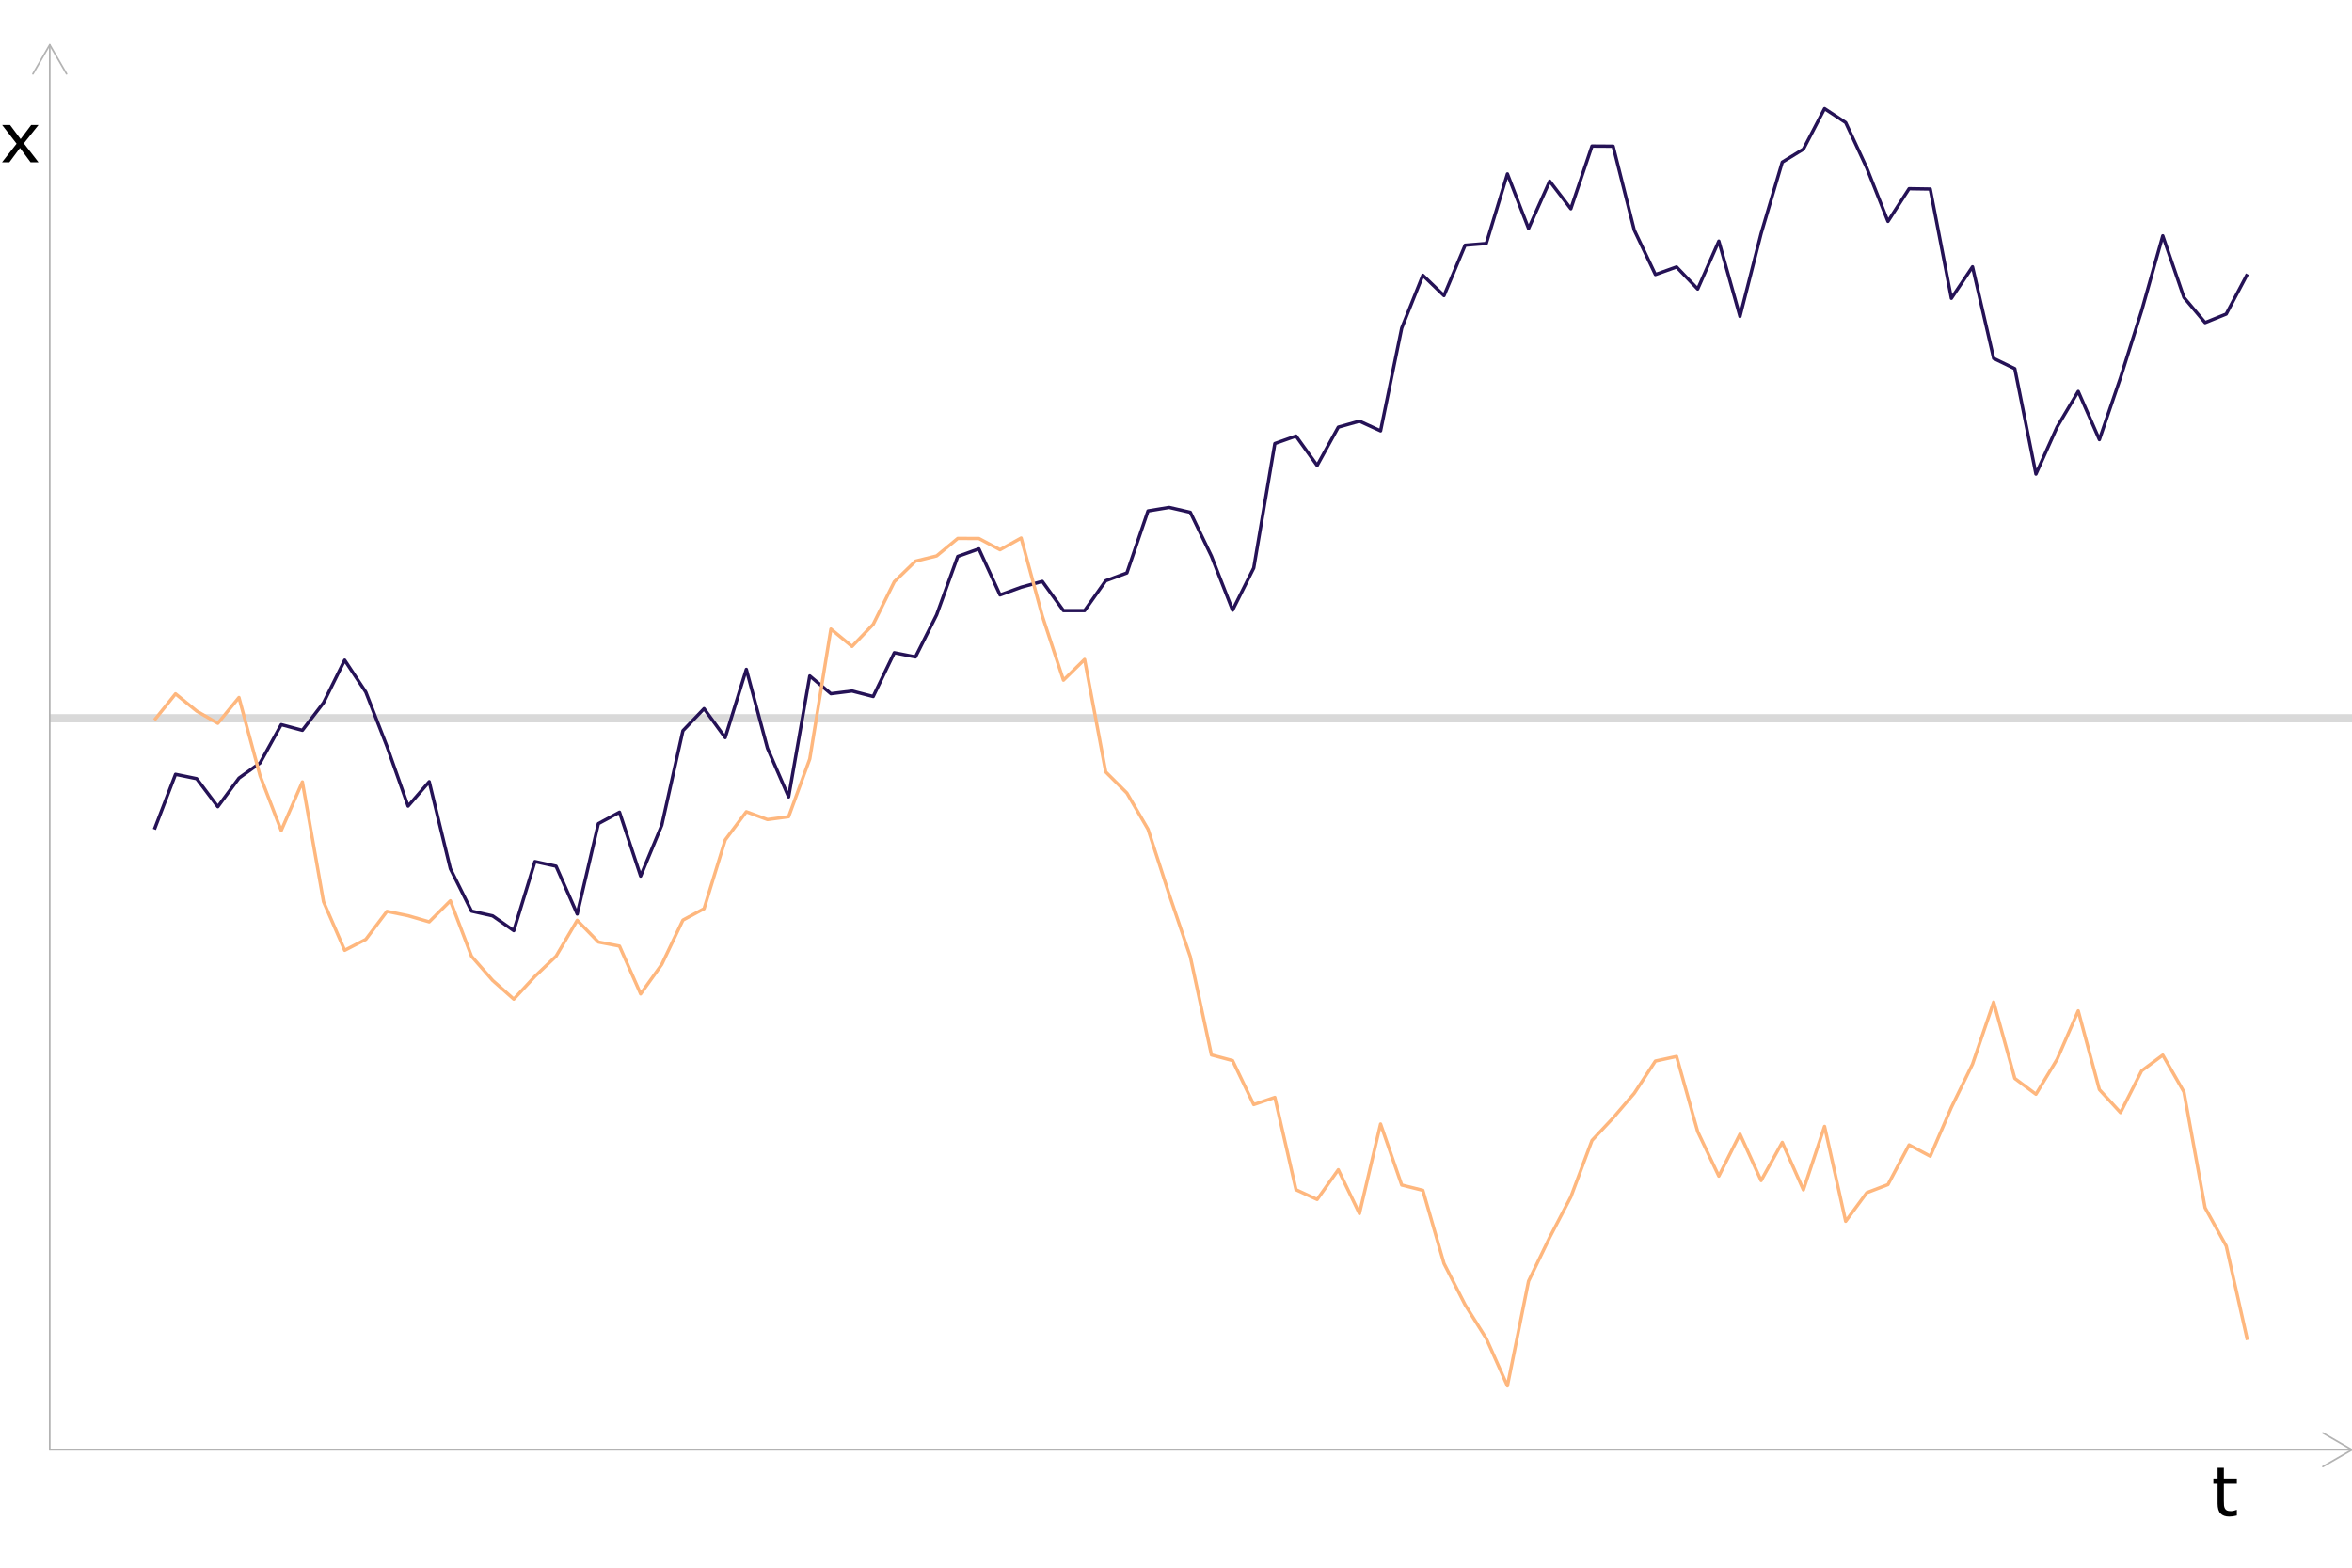
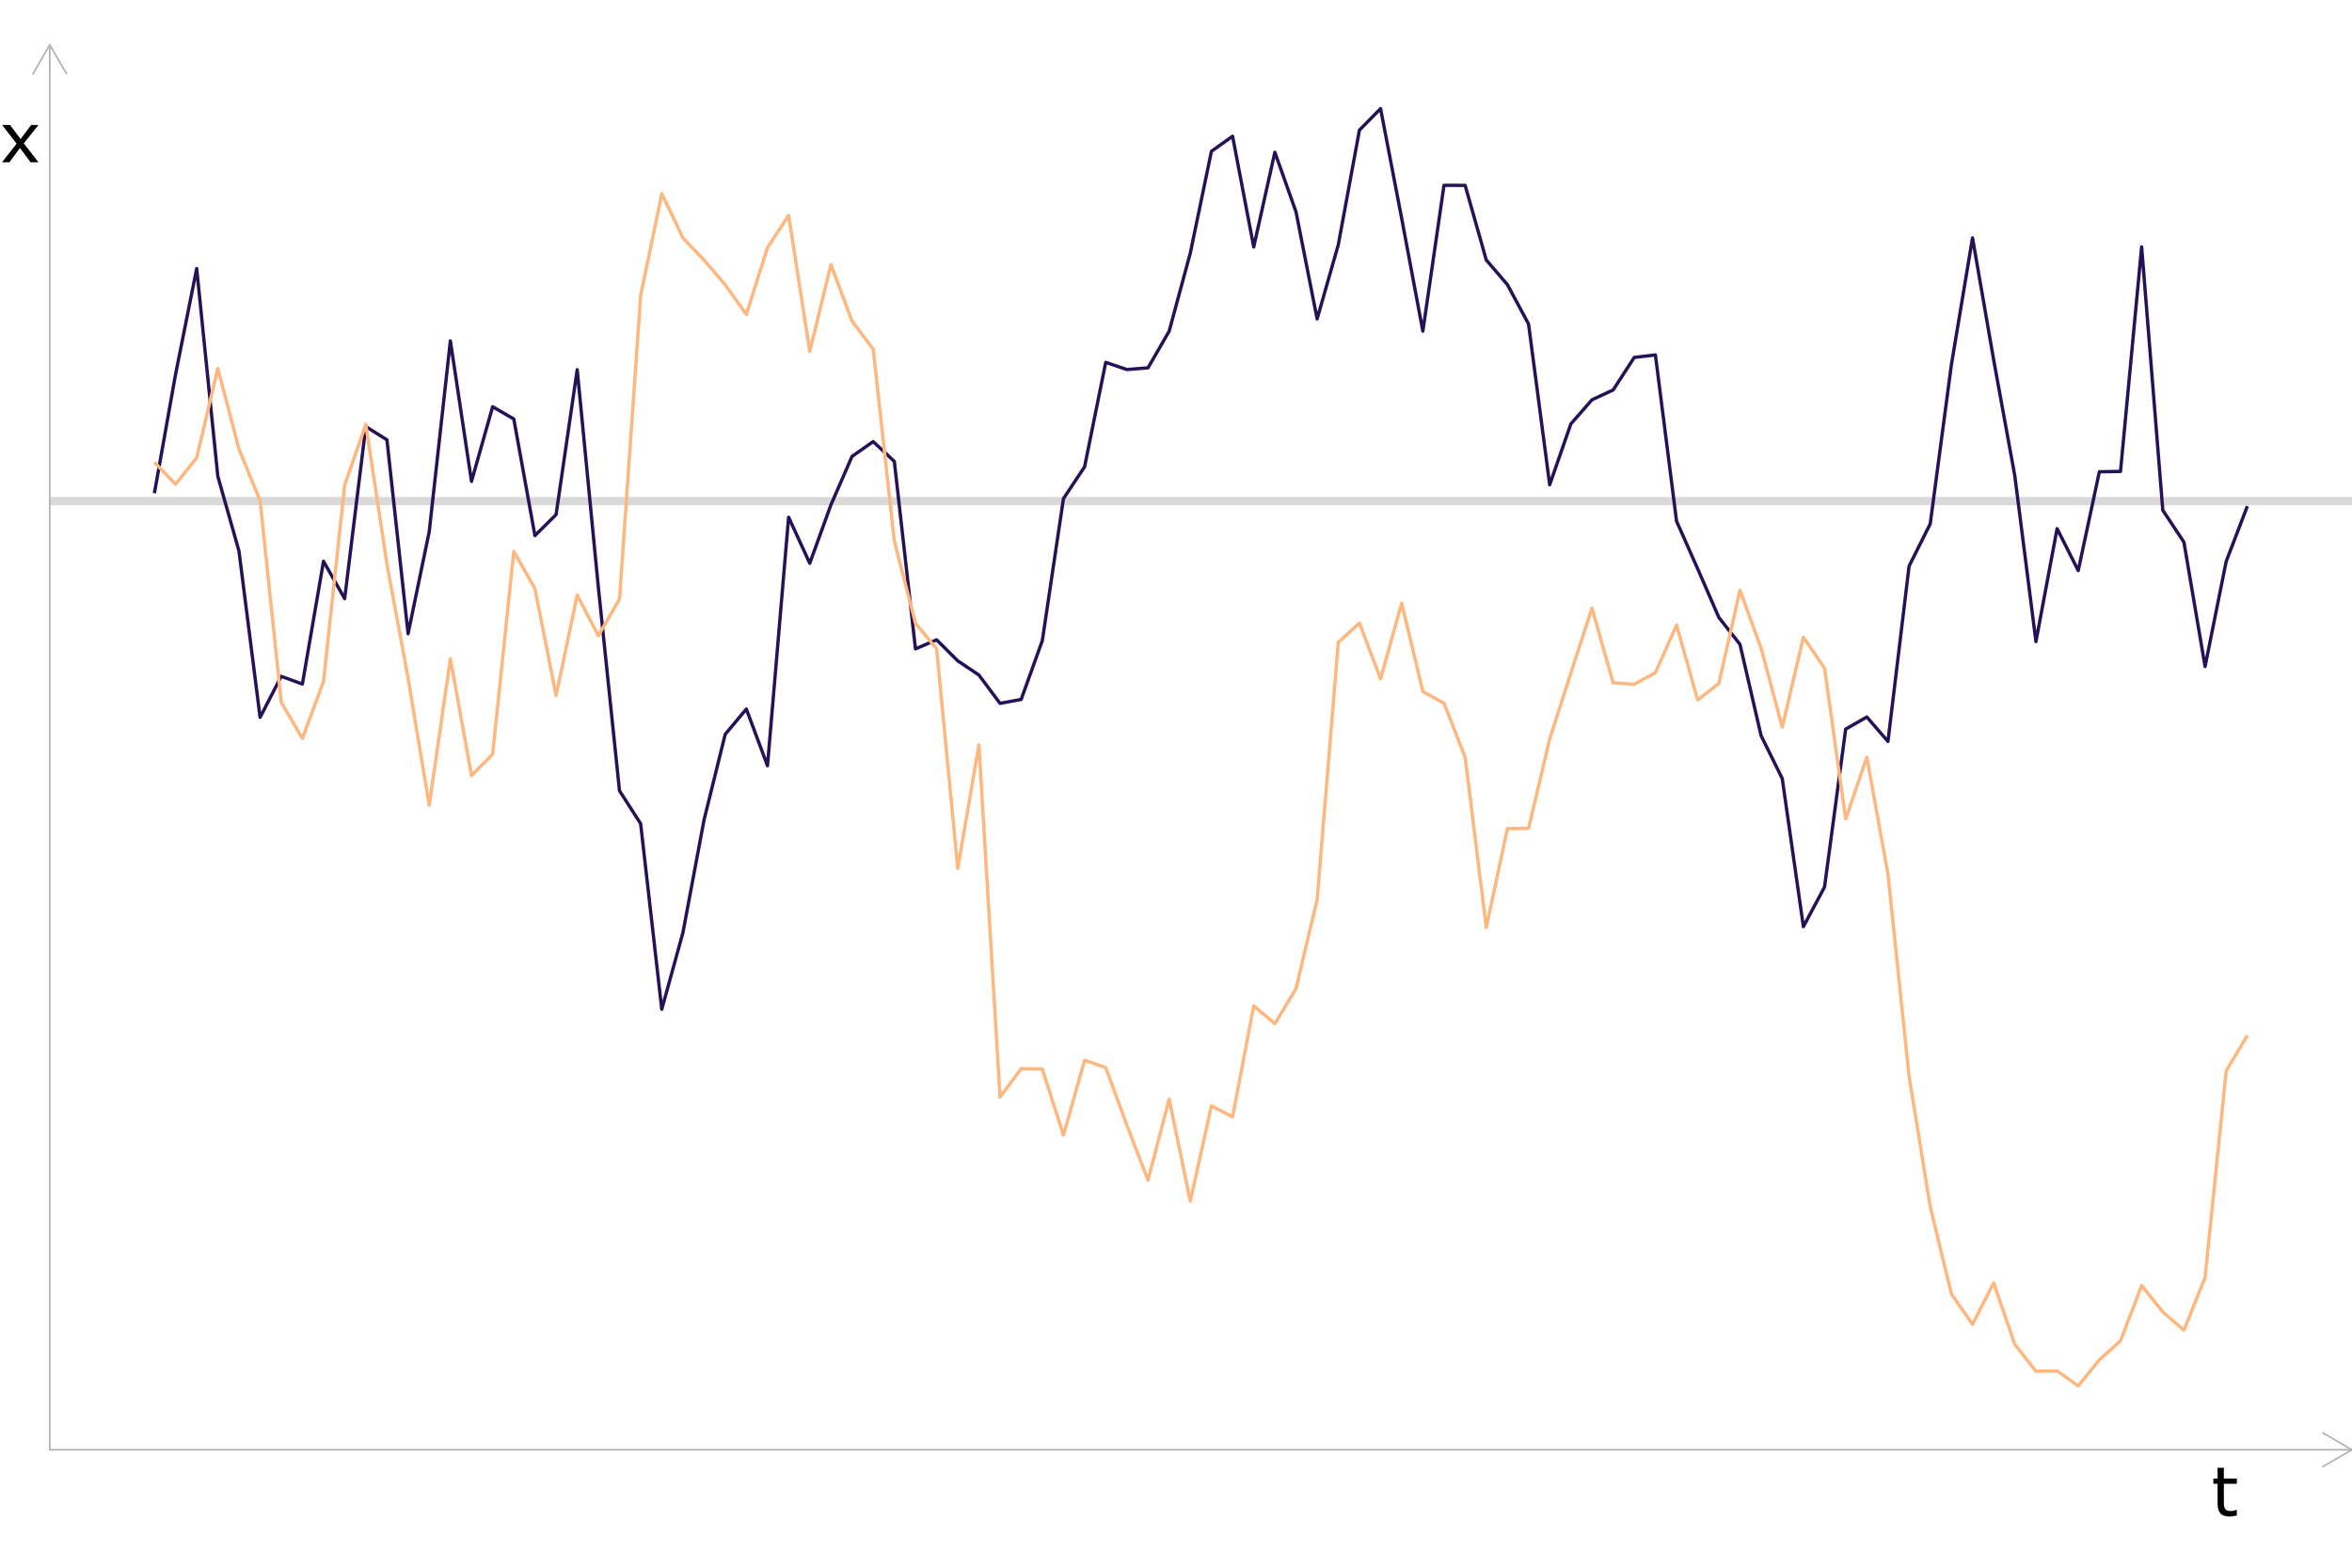
<svg xmlns="http://www.w3.org/2000/svg" xmlns:xlink="http://www.w3.org/1999/xlink" width="756pt" height="504pt" viewBox="0 0 756 504" version="1.1">
  <defs>
    <g>
      <symbol overflow="visible" id="glyph0-0">
        <path style="stroke:none;" d="M 2.75 0 L 2.75 -16.5 L 19.25 -16.5 L 19.25 0 Z M 4.125 -1.375 L 17.875 -1.375 L 17.875 -15.125 L 4.125 -15.125 Z M 4.125 -1.375 " />
      </symbol>
      <symbol overflow="visible" id="glyph0-1">
        <path style="stroke:none;" d="M 8.219 -0.109 C 7.844 -0.004 7.43 0.078 6.984 0.141 C 6.535 0.203 6.133 0.234 5.781 0.234 C 4.551 0.234 3.617 -0.094 2.984 -0.75 C 2.348 -1.406 2.031 -2.461 2.031 -3.922 L 2.031 -10.297 L 0.672 -10.297 L 0.672 -12 L 2.031 -12 L 2.031 -15.453 L 4.047 -15.453 L 4.047 -12 L 8.219 -12 L 8.219 -10.297 L 4.047 -10.297 L 4.047 -4.828 C 4.047 -4.203 4.062 -3.711 4.094 -3.359 C 4.125 -3.004 4.223 -2.672 4.391 -2.359 C 4.547 -2.078 4.758 -1.867 5.031 -1.734 C 5.312 -1.598 5.738 -1.531 6.312 -1.531 C 6.633 -1.531 6.973 -1.578 7.328 -1.672 C 7.691 -1.773 7.953 -1.859 8.109 -1.922 L 8.219 -1.922 Z M 8.219 -0.109 " />
      </symbol>
      <symbol overflow="visible" id="glyph0-2">
        <path style="stroke:none;" d="M 12.375 0 L 9.828 0 L 6.422 -4.609 L 3 0 L 0.641 0 L 5.328 -5.984 L 0.688 -12 L 3.234 -12 L 6.625 -7.469 L 10.016 -12 L 12.375 -12 L 7.656 -6.094 Z M 12.375 0 " />
      </symbol>
    </g>
    <clipPath id="clip1">
-       <path d="M 15.988 229 L 756 229 L 756 233 L 15.988 233 Z M 15.988 229 " />
+       <path d="M 15.988 159 L 756 159 L 756 163 L 15.988 163 Z M 15.988 159 " />
    </clipPath>
  </defs>
  <g id="surface74">
    <rect x="0" y="0" width="756" height="504" style="fill:rgb(100%,100%,100%);fill-opacity:1;stroke:none;" />
    <g clip-path="url(#clip1)" clip-rule="nonzero">
-       <path style="fill:none;stroke-width:2.667;stroke-linecap:butt;stroke-linejoin:round;stroke:rgb(85.098%,85.098%,85.098%);stroke-opacity:1;stroke-miterlimit:10;" d="M 15.988 230.906 L 756 230.906 " />
+       <path style="fill:none;stroke-width:2.667;stroke-linecap:butt;stroke-linejoin:round;stroke:rgb(85.098%,85.098%,85.098%);stroke-opacity:1;stroke-miterlimit:10;" d="M 15.988 161.094 L 756 161.094 " />
    </g>
-     <path style="fill:none;stroke-width:1.067;stroke-linecap:butt;stroke-linejoin:round;stroke:rgb(14.51%,7.059%,33.725%);stroke-opacity:1;stroke-miterlimit:10;" d="M 49.625 266.645 L 56.422 248.941 L 63.219 250.336 L 70.012 259.348 L 76.809 250.164 L 83.602 245.277 L 90.398 232.965 L 97.195 234.789 L 103.988 225.93 L 110.785 212.23 L 117.578 222.492 L 124.375 239.934 L 131.172 259.152 L 137.965 251.309 L 144.762 279.289 L 151.555 292.914 L 158.352 294.445 L 165.148 299.195 L 171.941 276.992 L 178.738 278.48 L 185.531 293.844 L 192.328 264.789 L 199.125 261.117 L 205.918 281.66 L 212.715 265.277 L 219.508 234.922 L 226.305 227.82 L 233.102 237.137 L 239.895 215.191 L 246.691 240.57 L 253.484 256.203 L 260.281 217.309 L 267.078 223.023 L 273.871 222.164 L 280.668 223.922 L 287.461 209.844 L 294.258 211.199 L 301.055 197.676 L 307.848 178.891 L 314.645 176.461 L 321.438 191.262 L 328.234 188.789 L 335.031 186.914 L 341.824 196.301 L 348.621 196.312 L 355.414 186.707 L 362.211 184.199 L 369.008 164.254 L 375.801 163.133 L 382.598 164.691 L 389.391 178.809 L 396.188 196.168 L 402.984 182.609 L 409.777 142.59 L 416.574 140.18 L 423.367 149.66 L 430.164 137.324 L 436.961 135.402 L 443.754 138.516 L 450.551 105.469 L 457.344 88.504 L 464.141 95.039 L 470.938 78.832 L 477.73 78.285 L 484.527 55.91 L 491.32 73.465 L 498.117 58.238 L 504.914 67.117 L 511.707 46.965 L 518.504 47.008 L 525.301 73.988 L 532.094 88.262 L 538.891 85.824 L 545.684 92.922 L 552.48 77.52 L 559.277 101.734 L 566.07 75.078 L 572.867 52.133 L 579.66 47.965 L 586.457 34.93 L 593.254 39.402 L 600.047 54.027 L 606.844 71.176 L 613.637 60.668 L 620.434 60.773 L 627.23 95.906 L 634.023 85.77 L 640.82 115.23 L 647.613 118.527 L 654.41 152.41 L 661.207 137.266 L 668 125.84 L 674.797 141.332 L 681.59 121.426 L 688.387 99.902 L 695.184 75.805 L 701.977 95.617 L 708.773 103.715 L 715.566 100.965 L 722.363 88.133 " />
-     <path style="fill:none;stroke-width:1.067;stroke-linecap:butt;stroke-linejoin:round;stroke:rgb(99.608%,71.765%,49.412%);stroke-opacity:1;stroke-miterlimit:10;" d="M 49.625 231.516 L 56.422 223.062 L 63.219 228.605 L 70.012 232.539 L 76.809 224.238 L 83.602 249.418 L 90.398 267.012 L 97.195 251.379 L 103.988 289.883 L 110.785 305.527 L 117.578 302.008 L 124.375 292.992 L 131.172 294.395 L 137.965 296.367 L 144.762 289.586 L 151.555 307.43 L 158.352 315.199 L 165.148 321.227 L 171.941 313.895 L 178.738 307.414 L 185.531 295.871 L 192.328 302.863 L 199.125 304.164 L 205.918 319.539 L 212.715 310.043 L 219.508 295.805 L 226.305 292.137 L 233.102 270.035 L 239.895 260.965 L 246.691 263.477 L 253.484 262.566 L 260.281 243.996 L 267.078 202.223 L 273.871 207.828 L 280.668 200.719 L 287.461 187.027 L 294.258 180.406 L 301.055 178.727 L 307.848 173.105 L 314.645 173.125 L 321.438 176.742 L 328.234 172.973 L 335.031 198.023 L 341.824 218.672 L 348.621 211.996 L 355.414 248.176 L 362.211 254.957 L 369.008 266.59 L 375.801 287.539 L 382.598 307.566 L 389.391 339.156 L 396.188 340.973 L 402.984 355.117 L 409.777 352.797 L 416.574 382.484 L 423.367 385.621 L 430.164 376.062 L 436.961 390.152 L 443.754 361.352 L 450.551 380.98 L 457.344 382.68 L 464.141 406.199 L 470.938 419.492 L 477.73 430.328 L 484.527 445.559 L 491.32 411.871 L 498.117 397.82 L 504.914 384.805 L 511.707 366.648 L 518.504 359.398 L 525.301 351.473 L 532.094 341.121 L 538.891 339.645 L 545.684 363.809 L 552.48 378.113 L 559.277 364.602 L 566.07 379.551 L 572.867 367.266 L 579.66 382.535 L 586.457 362.129 L 593.254 392.637 L 600.047 383.434 L 606.844 380.844 L 613.637 368.082 L 620.434 371.711 L 627.23 356.016 L 634.023 342.113 L 640.82 322.152 L 647.613 346.711 L 654.41 351.785 L 661.207 340.566 L 668 324.973 L 674.797 350.293 L 681.59 357.695 L 688.387 344.254 L 695.184 339.203 L 701.977 351.043 L 708.773 388.289 L 715.566 400.574 L 722.363 430.789 " />
+     <path style="fill:none;stroke-width:1.067;stroke-linecap:butt;stroke-linejoin:round;stroke:rgb(14.51%,7.059%,33.725%);stroke-opacity:1;stroke-miterlimit:10;" d="M 49.625 158.574 L 56.422 120.395 L 63.219 86.324 L 70.012 153.113 L 76.809 177.141 L 83.602 230.621 L 90.398 217.438 L 97.195 219.918 L 103.988 180.445 L 110.785 192.461 L 117.578 137.148 L 124.375 141.398 L 131.172 203.73 L 137.965 170.922 L 144.762 109.594 L 151.555 154.758 L 158.352 130.758 L 165.148 134.699 L 171.941 172.191 L 178.738 165.449 L 185.531 118.848 L 192.328 188.824 L 199.125 254.223 L 205.918 264.793 L 212.715 324.48 L 219.508 299.848 L 226.305 263.574 L 233.102 236.062 L 239.895 227.949 L 246.691 246.176 L 253.484 166.281 L 260.281 181.098 L 267.078 162.316 L 273.871 146.723 L 280.668 141.973 L 287.461 148.332 L 294.258 208.617 L 301.055 205.695 L 307.848 212.453 L 314.645 217.012 L 321.438 226.129 L 328.234 224.863 L 335.031 205.965 L 341.824 160.309 L 348.621 150.074 L 355.414 116.488 L 362.211 118.809 L 369.008 118.254 L 375.801 106.473 L 382.598 81.352 L 389.391 48.637 L 396.188 43.797 L 402.984 79.398 L 409.777 48.945 L 416.574 68.113 L 423.367 102.523 L 430.164 78.695 L 436.961 41.82 L 443.754 34.93 L 450.551 70.27 L 457.344 106.473 L 464.141 59.582 L 470.938 59.598 L 477.73 83.59 L 484.527 91.516 L 491.32 104.164 L 498.117 155.84 L 504.914 136.297 L 511.707 128.523 L 518.504 125.383 L 525.301 114.91 L 532.094 114.109 L 538.891 167.551 L 545.684 182.875 L 552.48 198.492 L 559.277 207.156 L 566.07 236.52 L 572.867 250.301 L 579.66 297.91 L 586.457 285.18 L 593.254 234.41 L 600.047 230.508 L 606.844 238.363 L 613.637 182 L 620.434 168.395 L 627.23 117.293 L 634.023 76.484 L 640.82 115.688 L 647.613 152.945 L 654.41 206.262 L 661.207 169.953 L 668 183.438 L 674.797 151.672 L 681.59 151.555 L 688.387 79.387 L 695.184 164.039 L 701.977 174.293 L 708.773 214.281 L 715.566 180.477 L 722.363 162.734 " />
+     <path style="fill:none;stroke-width:1.067;stroke-linecap:butt;stroke-linejoin:round;stroke:rgb(99.608%,71.765%,49.412%);stroke-opacity:1;stroke-miterlimit:10;" d="M 49.625 148.617 L 56.422 155.676 L 63.219 147.164 L 70.012 118.445 L 76.809 144.355 L 83.602 160.984 L 90.398 225.777 L 97.195 237.426 L 103.988 219.07 L 110.785 155.953 L 117.578 136.453 L 124.375 181.383 L 131.172 218.043 L 137.965 258.891 L 144.762 211.793 L 151.555 249.344 L 158.352 242.402 L 165.148 177.258 L 171.941 189.246 L 178.738 223.625 L 185.531 191.305 L 192.328 204.371 L 199.125 192.59 L 205.918 95.098 L 212.715 62.246 L 219.508 76.492 L 226.305 83.625 L 233.102 91.523 L 239.895 101.09 L 246.691 79.617 L 253.484 69.258 L 260.281 112.969 L 267.078 85.043 L 273.871 103.227 L 280.668 112.258 L 287.461 173.992 L 294.258 200.379 L 301.055 208.582 L 307.848 279.156 L 314.645 239.504 L 321.438 352.703 L 328.234 343.578 L 335.031 343.699 L 341.824 364.945 L 348.621 340.875 L 355.414 343.211 L 362.211 361.777 L 369.008 379.418 L 375.801 353.324 L 382.598 386.184 L 389.391 355.543 L 396.188 359.035 L 402.984 323.398 L 409.777 329.094 L 416.574 317.848 L 423.367 289.168 L 430.164 206.516 L 436.961 200.332 L 443.754 218.238 L 450.551 193.926 L 457.344 222.34 L 464.141 226.086 L 470.938 243.449 L 477.73 298.191 L 484.527 266.383 L 491.32 266.328 L 498.117 237.555 L 504.914 216.375 L 511.707 195.5 L 518.504 219.555 L 525.301 219.957 L 532.094 216.285 L 538.891 200.926 L 545.684 225.031 L 552.48 219.719 L 559.277 189.773 L 566.07 208.418 L 572.867 233.766 L 579.66 204.863 L 586.457 214.824 L 593.254 263.324 L 600.047 243.457 L 606.844 281.043 L 613.637 346.078 L 620.434 387.969 L 627.23 415.984 L 634.023 425.766 L 640.82 412.465 L 647.613 432.207 L 654.41 440.863 L 661.207 440.758 L 668 445.559 L 674.797 437.164 L 681.59 431.074 L 688.387 413.297 L 695.184 421.785 L 701.977 427.629 L 708.773 410.645 L 715.566 344.262 L 722.363 332.898 " />
    <path style="fill:none;stroke-width:0.533;stroke-linecap:round;stroke-linejoin:round;stroke:rgb(70.196%,70.196%,70.196%);stroke-opacity:1;stroke-miterlimit:10;" d="M 15.988 466.09 L 15.988 14.398 " />
    <path style="fill:none;stroke-width:0.533;stroke-linecap:round;stroke-linejoin:round;stroke:rgb(70.196%,70.196%,70.196%);stroke-opacity:1;stroke-miterlimit:10;" d="M 21.391 23.754 L 15.988 14.398 L 10.59 23.754 " />
    <path style="fill:none;stroke-width:0.533;stroke-linecap:round;stroke-linejoin:round;stroke:rgb(70.196%,70.196%,70.196%);stroke-opacity:1;stroke-miterlimit:10;" d="M 15.988 466.09 L 756 466.09 " />
    <path style="fill:none;stroke-width:0.533;stroke-linecap:round;stroke-linejoin:round;stroke:rgb(70.196%,70.196%,70.196%);stroke-opacity:1;stroke-miterlimit:10;" d="M 746.648 471.492 L 756 466.09 L 746.648 460.691 " />
    <g style="fill:rgb(0%,0%,0%);fill-opacity:1;">
      <use xlink:href="#glyph0-1" x="710.766" y="487.328" />
    </g>
    <g style="fill:rgb(0%,0%,0%);fill-opacity:1;">
      <use xlink:href="#glyph0-2" x="0" y="52.18" />
    </g>
  </g>
</svg>
